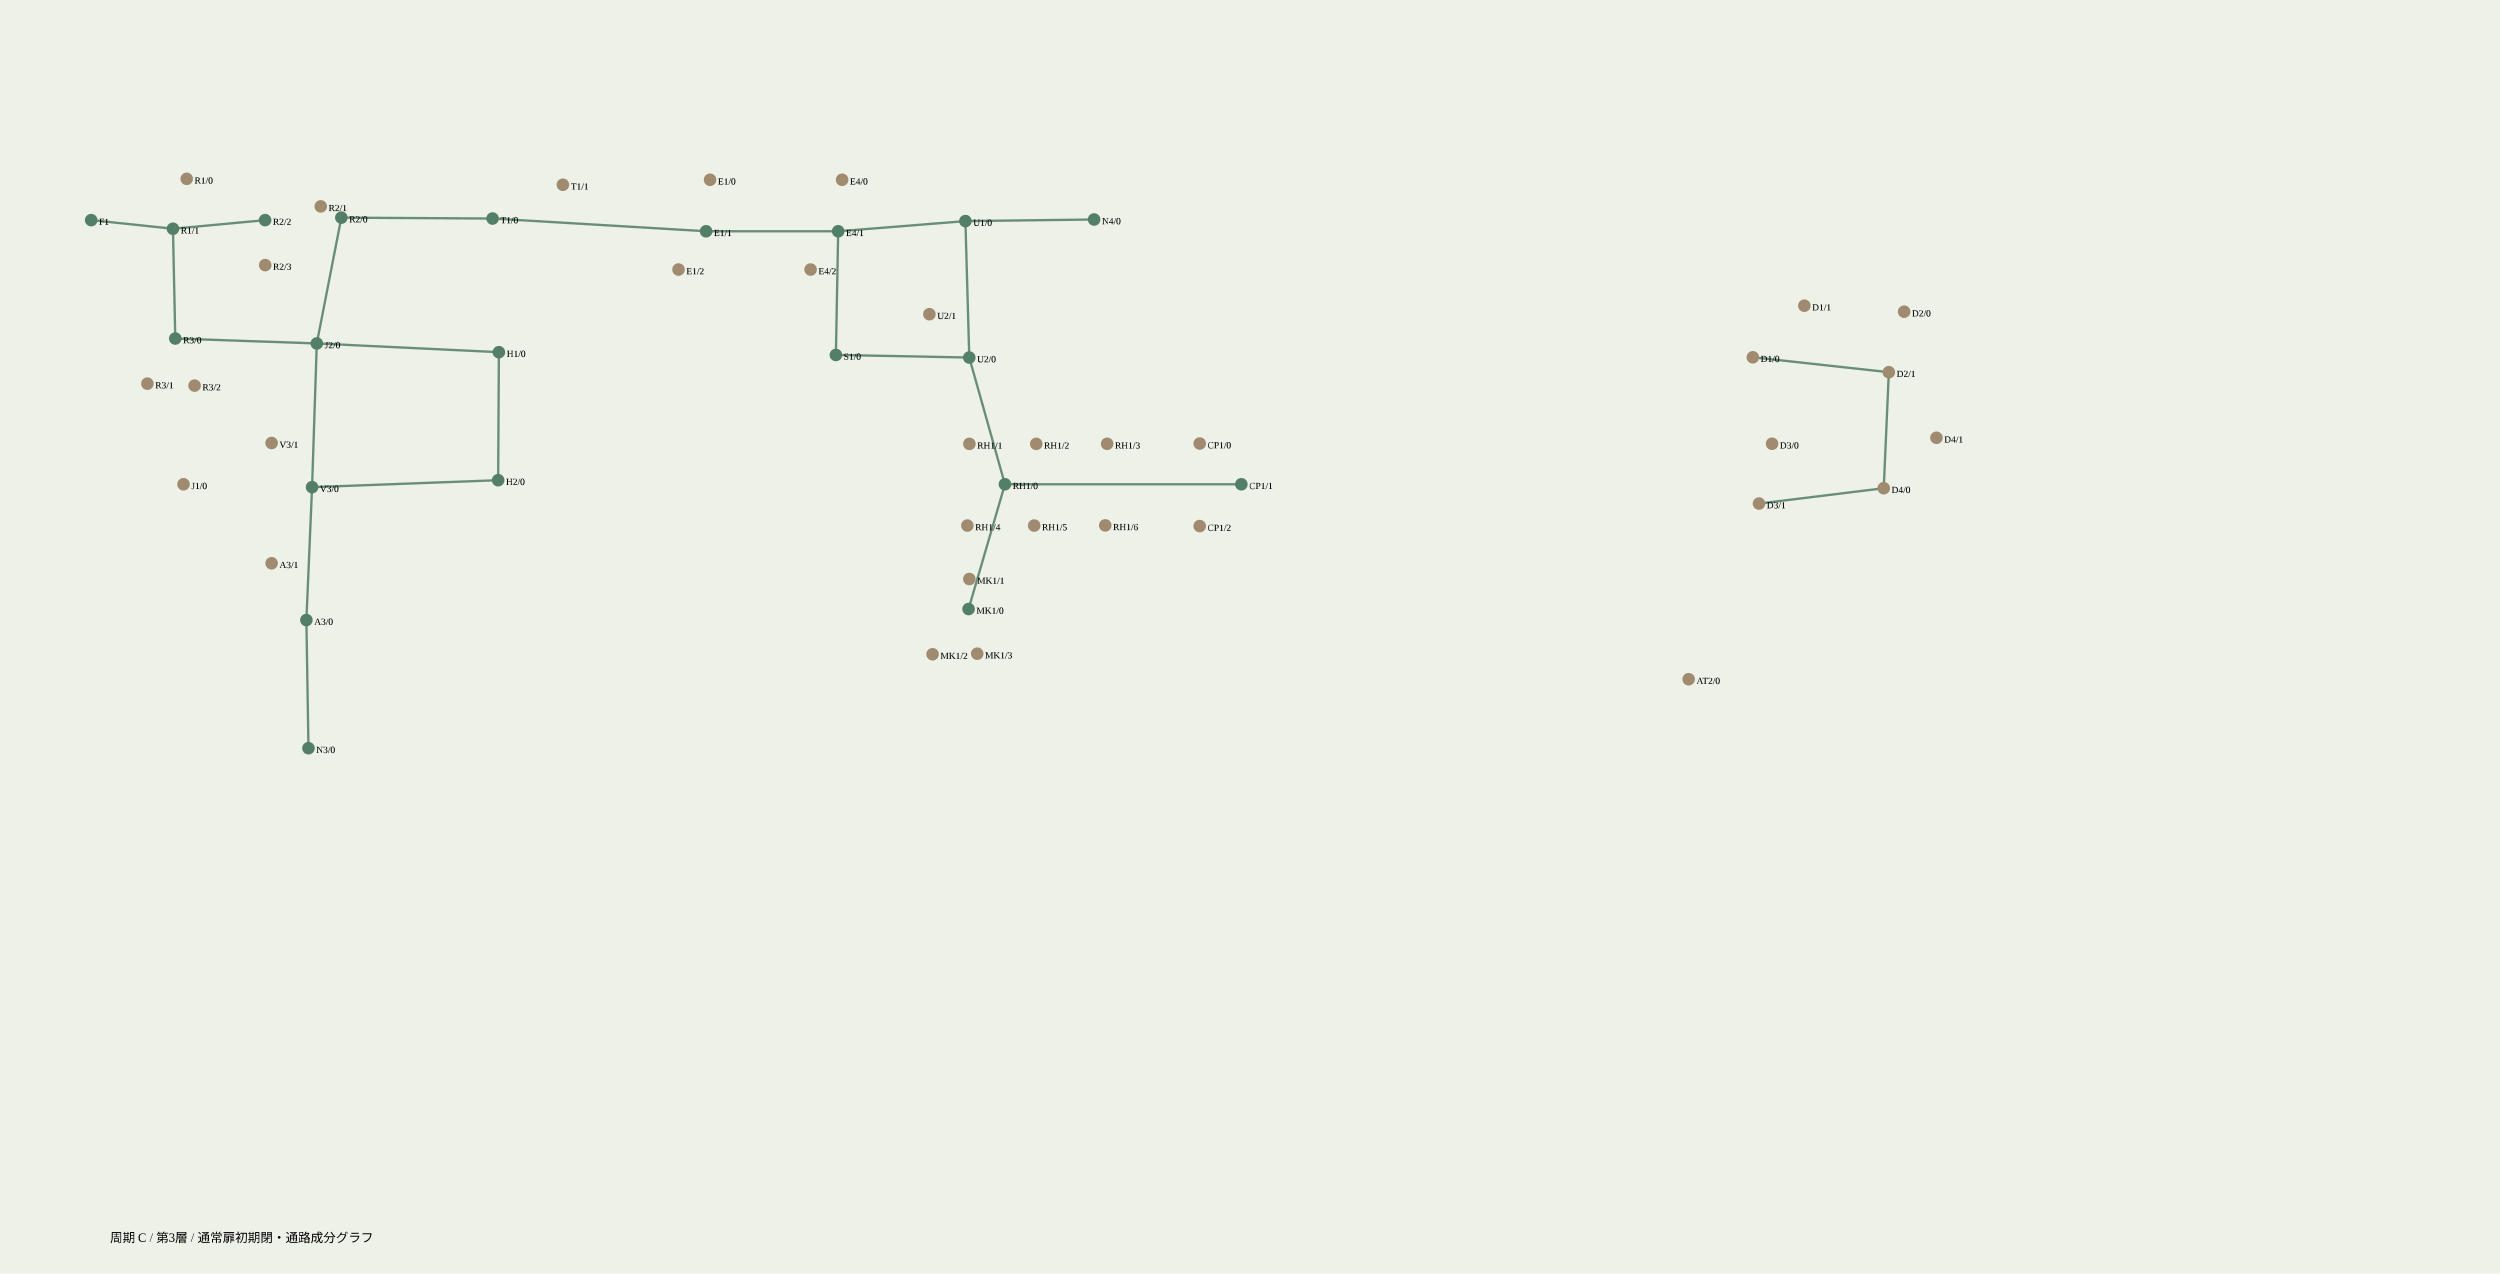
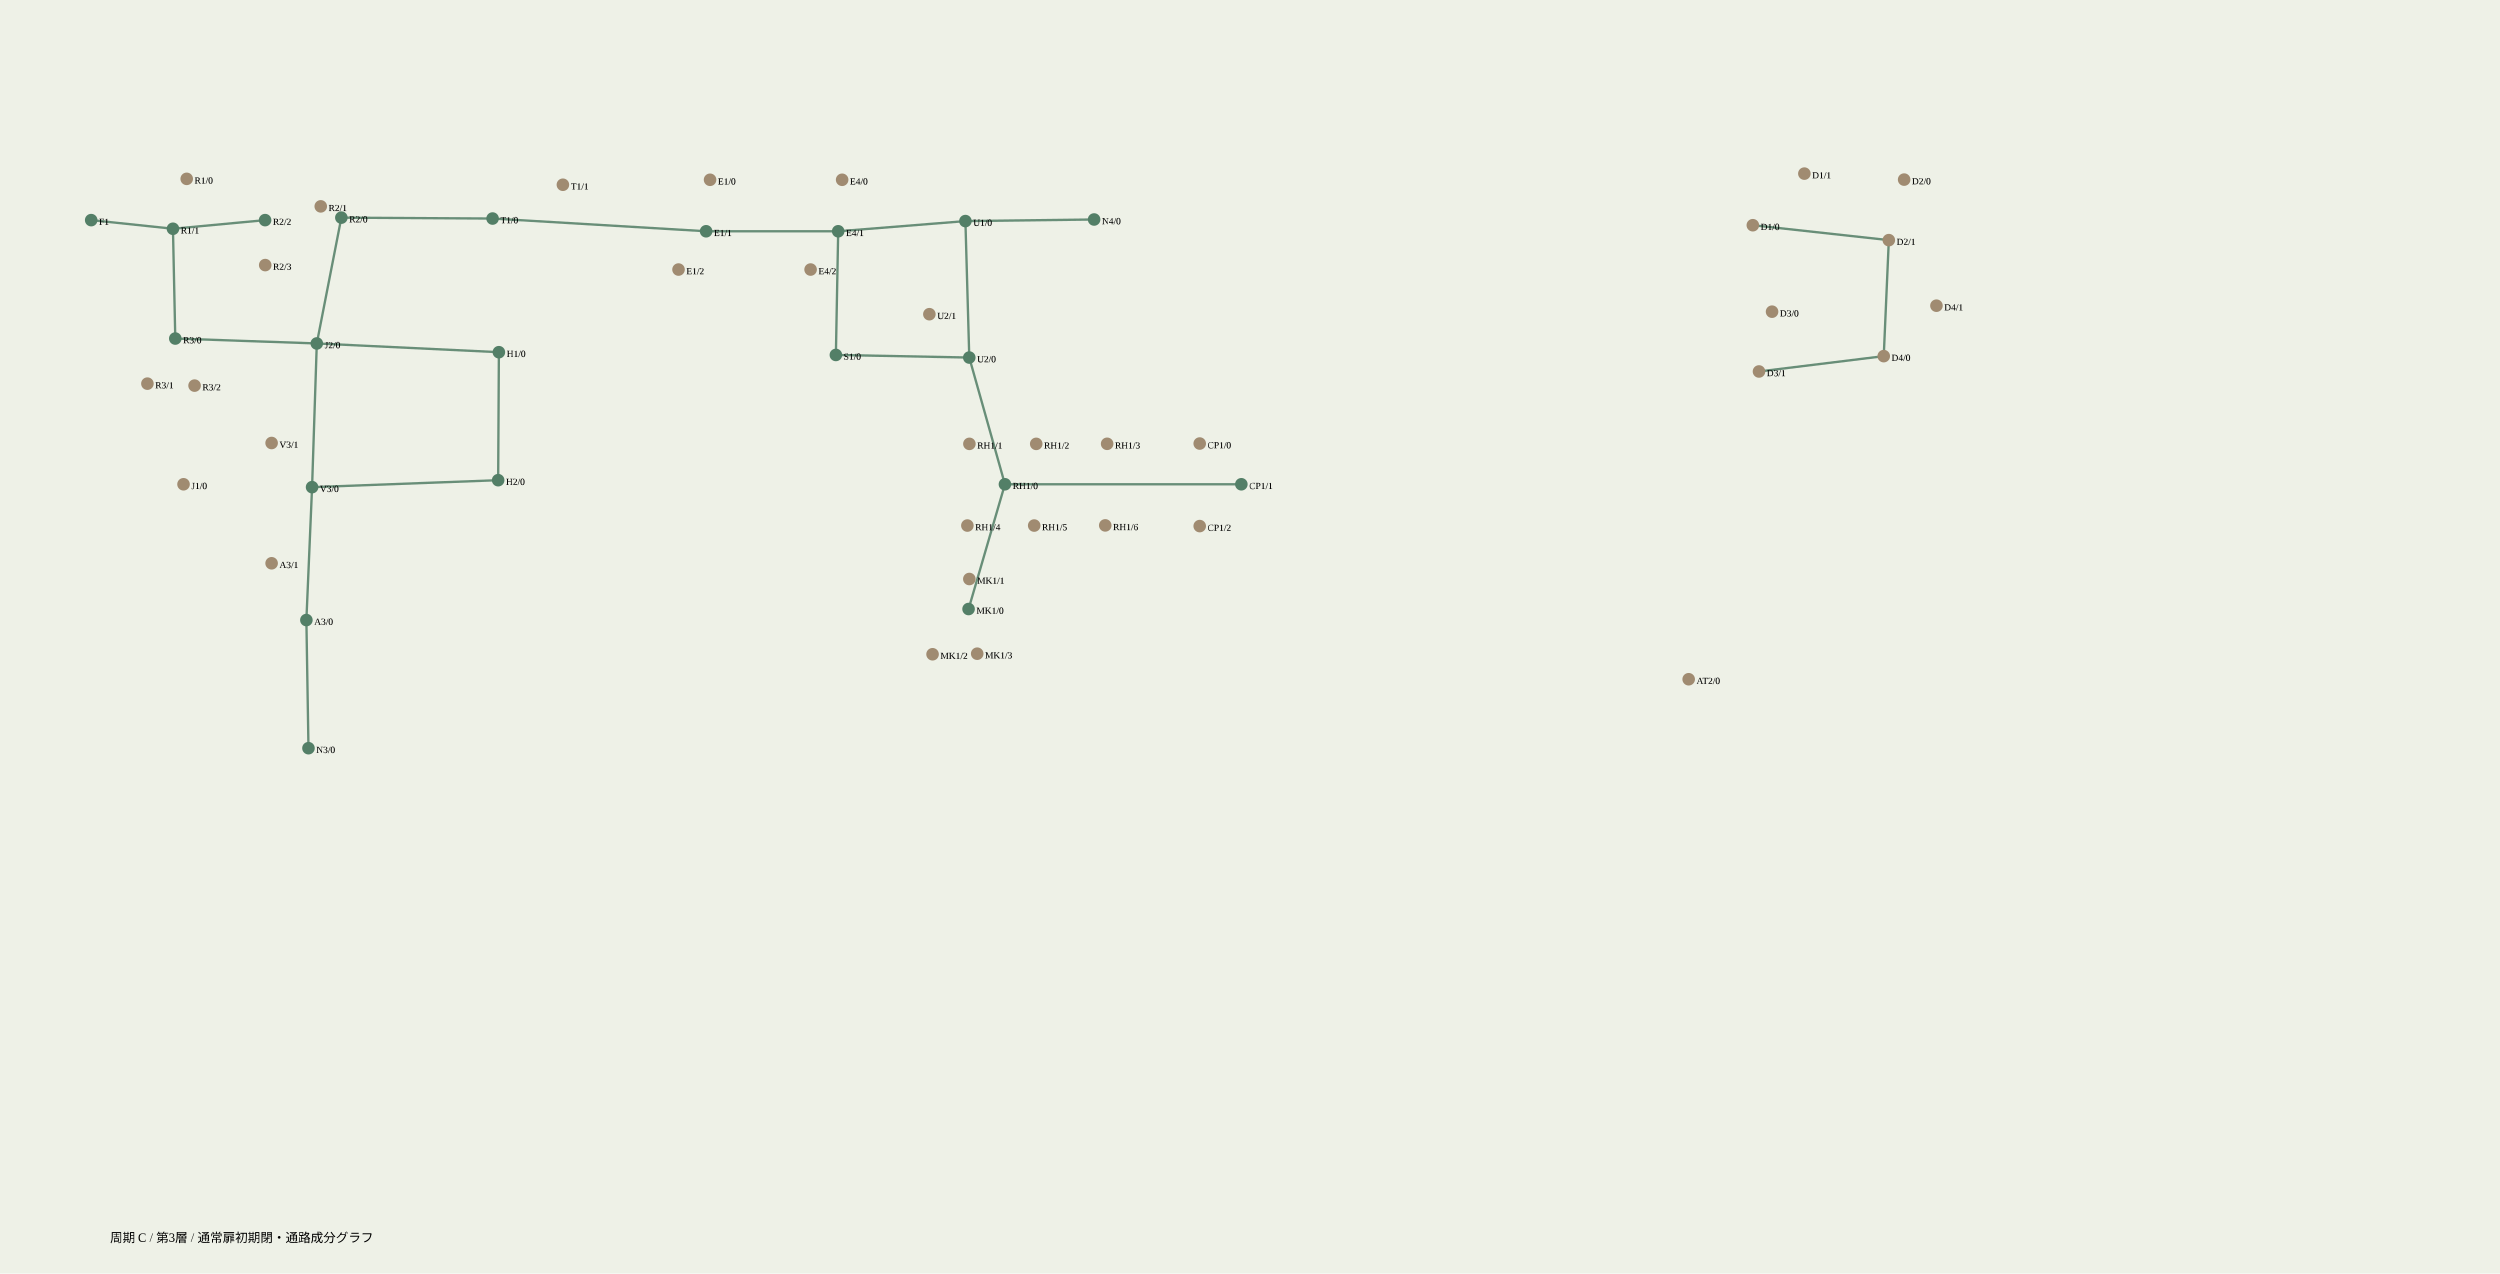
<svg xmlns="http://www.w3.org/2000/svg" viewBox="-7 -10 159 81">
  <rect x="-7" y="-10" width="159" height="81" fill="#eef1e7" />
  <line x1="4" y1="4.549" x2="9.86" y2="4" stroke="#688e78" stroke-width=".15" />
  <line x1="4" y1="4.549" x2="4.148" y2="11.531" stroke="#688e78" stroke-width=".15" />
  <line x1="14.71" y1="3.842" x2="13.148" y2="11.844" stroke="#688e78" stroke-width=".15" />
  <line x1="14.71" y1="3.842" x2="24.328" y2="3.899" stroke="#688e78" stroke-width=".15" />
  <line x1="4.148" y1="11.531" x2="13.148" y2="11.844" stroke="#688e78" stroke-width=".15" />
  <line x1="24.328" y1="3.899" x2="37.909" y2="4.709" stroke="#688e78" stroke-width=".15" />
  <line x1="24.729" y1="12.4" x2="24.683" y2="20.54" stroke="#688e78" stroke-width=".15" />
  <line x1="13.148" y1="11.844" x2="24.729" y2="12.4" stroke="#688e78" stroke-width=".15" />
  <line x1="13.148" y1="11.844" x2="12.848" y2="20.983" stroke="#688e78" stroke-width=".15" />
  <line x1="37.909" y1="4.709" x2="46.309" y2="4.709" stroke="#688e78" stroke-width=".15" />
  <line x1="46.309" y1="4.709" x2="54.4" y2="4.061" stroke="#688e78" stroke-width=".15" />
  <line x1="46.309" y1="4.709" x2="46.162" y2="12.575" stroke="#688e78" stroke-width=".15" />
  <line x1="54.4" y1="4.061" x2="62.585" y2="3.96" stroke="#688e78" stroke-width=".15" />
  <line x1="54.4" y1="4.061" x2="54.646" y2="12.74" stroke="#688e78" stroke-width=".15" />
  <line x1="54.646" y1="12.74" x2="56.914" y2="20.8" stroke="#688e78" stroke-width=".15" />
  <line x1="46.162" y1="12.575" x2="54.646" y2="12.74" stroke="#688e78" stroke-width=".15" />
-   <line x1="104.48" y1="12.724" x2="113.129" y2="13.673" stroke="#688e78" stroke-width=".15" />
-   <line x1="113.129" y1="13.673" x2="112.806" y2="21.05" stroke="#688e78" stroke-width=".15" />
-   <line x1="104.872" y1="22.026" x2="112.806" y2="21.05" stroke="#688e78" stroke-width=".15" />
+   <line x1="104.48" y1="4.324" x2="113.129" y2="5.273" stroke="#688e78" stroke-width=".15" />
+   <line x1="113.129" y1="5.273" x2="112.806" y2="12.65" stroke="#688e78" stroke-width=".15" />
+   <line x1="104.872" y1="13.626" x2="112.806" y2="12.65" stroke="#688e78" stroke-width=".15" />
  <line x1="12.848" y1="20.983" x2="24.683" y2="20.54" stroke="#688e78" stroke-width=".15" />
  <line x1="12.848" y1="20.983" x2="12.486" y2="29.436" stroke="#688e78" stroke-width=".15" />
  <line x1="12.486" y1="29.436" x2="12.619" y2="37.585" stroke="#688e78" stroke-width=".15" />
  <line x1="56.914" y1="20.8" x2="71.95" y2="20.8" stroke="#688e78" stroke-width=".15" />
  <line x1="56.914" y1="20.8" x2="54.601" y2="28.734" stroke="#688e78" stroke-width=".15" />
  <line x1="-1.2" y1="4" x2="4" y2="4.549" stroke="#688e78" stroke-width=".15" />
  <circle cx="4.875" cy="1.375" r=".4" fill="#a08b71" />
  <text x="5.375" y="1.675" font-size=".6">R1/0</text>
  <circle cx="4" cy="4.549" r=".4" fill="#537f67" />
  <text x="4.5" y="4.849" font-size=".6">R1/1</text>
  <circle cx="14.71" cy="3.842" r=".4" fill="#537f67" />
  <text x="15.21" y="4.142" font-size=".6">R2/0</text>
  <circle cx="13.4" cy="3.125" r=".4" fill="#a08b71" />
  <text x="13.9" y="3.425" font-size=".6">R2/1</text>
  <circle cx="9.86" cy="4" r=".4" fill="#537f67" />
  <text x="10.36" y="4.3" font-size=".6">R2/2</text>
  <circle cx="9.868" cy="6.86" r=".4" fill="#a08b71" />
  <text x="10.368" y="7.16" font-size=".6">R2/3</text>
  <circle cx="4.148" cy="11.531" r=".4" fill="#537f67" />
  <text x="4.648" y="11.831" font-size=".6">R3/0</text>
  <circle cx="2.375" cy="14.4" r=".4" fill="#a08b71" />
  <text x="2.875" y="14.7" font-size=".6">R3/1</text>
  <circle cx="5.375" cy="14.525" r=".4" fill="#a08b71" />
  <text x="5.875" y="14.825" font-size=".6">R3/2</text>
  <circle cx="24.328" cy="3.899" r=".4" fill="#537f67" />
  <text x="24.828" y="4.199" font-size=".6">T1/0</text>
  <circle cx="28.8" cy="1.75" r=".4" fill="#a08b71" />
  <text x="29.3" y="2.05" font-size=".6">T1/1</text>
  <circle cx="24.729" cy="12.4" r=".4" fill="#537f67" />
  <text x="25.229" y="12.7" font-size=".6">H1/0</text>
  <circle cx="4.672" cy="20.8" r=".4" fill="#a08b71" />
  <text x="5.172" y="21.1" font-size=".6">J1/0</text>
  <circle cx="13.148" cy="11.844" r=".4" fill="#537f67" />
  <text x="13.648" y="12.144" font-size=".6">J2/0</text>
  <circle cx="38.16" cy="1.434" r=".4" fill="#a08b71" />
  <text x="38.66" y="1.734" font-size=".6">E1/0</text>
  <circle cx="37.909" cy="4.709" r=".4" fill="#537f67" />
  <text x="38.409" y="5.009" font-size=".6">E1/1</text>
  <circle cx="36.154" cy="7.143" r=".4" fill="#a08b71" />
  <text x="36.654" y="7.443" font-size=".6">E1/2</text>
  <circle cx="46.56" cy="1.434" r=".4" fill="#a08b71" />
  <text x="47.06" y="1.734" font-size=".6">E4/0</text>
  <circle cx="46.309" cy="4.709" r=".4" fill="#537f67" />
  <text x="46.809" y="5.009" font-size=".6">E4/1</text>
  <circle cx="44.554" cy="7.143" r=".4" fill="#a08b71" />
  <text x="45.054" y="7.443" font-size=".6">E4/2</text>
  <circle cx="24.683" cy="20.54" r=".4" fill="#537f67" />
  <text x="25.183" y="20.84" font-size=".6">H2/0</text>
  <circle cx="54.4" cy="4.061" r=".4" fill="#537f67" />
  <text x="54.9" y="4.361" font-size=".6">U1/0</text>
  <circle cx="54.646" cy="12.74" r=".4" fill="#537f67" />
  <text x="55.146" y="13.04" font-size=".6">U2/0</text>
  <circle cx="52.108" cy="9.983" r=".4" fill="#a08b71" />
  <text x="52.608" y="10.283" font-size=".6">U2/1</text>
  <circle cx="12.619" cy="37.585" r=".4" fill="#537f67" />
  <text x="13.119" y="37.885" font-size=".6">N3/0</text>
  <circle cx="62.585" cy="3.96" r=".4" fill="#537f67" />
  <text x="63.085" y="4.26" font-size=".6">N4/0</text>
  <circle cx="46.162" cy="12.575" r=".4" fill="#537f67" />
  <text x="46.662" y="12.875" font-size=".6">S1/0</text>
-   <circle cx="104.48" cy="12.724" r=".4" fill="#a08b71" />
-   <text x="104.98" y="13.024" font-size=".6">D1/0</text>
-   <circle cx="107.758" cy="9.442" r=".4" fill="#a08b71" />
-   <text x="108.258" y="9.742" font-size=".6">D1/1</text>
-   <circle cx="114.103" cy="9.823" r=".4" fill="#a08b71" />
-   <text x="114.603" y="10.123" font-size=".6">D2/0</text>
-   <circle cx="113.129" cy="13.673" r=".4" fill="#a08b71" />
-   <text x="113.629" y="13.973" font-size=".6">D2/1</text>
-   <circle cx="105.703" cy="18.223" r=".4" fill="#a08b71" />
-   <text x="106.203" y="18.523" font-size=".6">D3/0</text>
-   <circle cx="104.872" cy="22.026" r=".4" fill="#a08b71" />
-   <text x="105.372" y="22.326" font-size=".6">D3/1</text>
-   <circle cx="112.806" cy="21.05" r=".4" fill="#a08b71" />
-   <text x="113.306" y="21.35" font-size=".6">D4/0</text>
-   <circle cx="116.158" cy="17.842" r=".4" fill="#a08b71" />
-   <text x="116.658" y="18.142" font-size=".6">D4/1</text>
+   <circle cx="104.48" cy="4.324" r=".4" fill="#a08b71" />
+   <text x="104.98" y="4.624" font-size=".6">D1/0</text>
+   <circle cx="107.758" cy="1.042" r=".4" fill="#a08b71" />
+   <text x="108.258" y="1.342" font-size=".6">D1/1</text>
+   <circle cx="114.103" cy="1.423" r=".4" fill="#a08b71" />
+   <text x="114.603" y="1.723" font-size=".6">D2/0</text>
+   <circle cx="113.129" cy="5.273" r=".4" fill="#a08b71" />
+   <text x="113.629" y="5.573" font-size=".6">D2/1</text>
+   <circle cx="105.703" cy="9.823" r=".4" fill="#a08b71" />
+   <text x="106.203" y="10.123" font-size=".6">D3/0</text>
+   <circle cx="104.872" cy="13.626" r=".4" fill="#a08b71" />
+   <text x="105.372" y="13.926" font-size=".6">D3/1</text>
+   <circle cx="112.806" cy="12.65" r=".4" fill="#a08b71" />
+   <text x="113.306" y="12.95" font-size=".6">D4/0</text>
+   <circle cx="116.158" cy="9.442" r=".4" fill="#a08b71" />
+   <text x="116.658" y="9.742" font-size=".6">D4/1</text>
  <circle cx="12.848" cy="20.983" r=".4" fill="#537f67" />
  <text x="13.348" y="21.283" font-size=".6">V3/0</text>
  <circle cx="10.275" cy="18.175" r=".4" fill="#a08b71" />
  <text x="10.775" y="18.475" font-size=".6">V3/1</text>
  <circle cx="12.486" cy="29.436" r=".4" fill="#537f67" />
  <text x="12.986" y="29.736" font-size=".6">A3/0</text>
  <circle cx="10.275" cy="25.825" r=".4" fill="#a08b71" />
  <text x="10.775" y="26.125" font-size=".6">A3/1</text>
  <circle cx="56.914" cy="20.8" r=".4" fill="#537f67" />
  <text x="57.414" y="21.1" font-size=".6">RH1/0</text>
  <circle cx="54.654" cy="18.23" r=".4" fill="#a08b71" />
  <text x="55.154" y="18.53" font-size=".6">RH1/1</text>
  <circle cx="58.904" cy="18.23" r=".4" fill="#a08b71" />
  <text x="59.404" y="18.53" font-size=".6">RH1/2</text>
  <circle cx="63.414" cy="18.226" r=".4" fill="#a08b71" />
  <text x="63.914" y="18.526" font-size=".6">RH1/3</text>
  <circle cx="54.525" cy="23.425" r=".4" fill="#a08b71" />
  <text x="55.025" y="23.725" font-size=".6">RH1/4</text>
  <circle cx="58.775" cy="23.425" r=".4" fill="#a08b71" />
  <text x="59.275" y="23.725" font-size=".6">RH1/5</text>
  <circle cx="63.294" cy="23.415" r=".4" fill="#a08b71" />
  <text x="63.794" y="23.715" font-size=".6">RH1/6</text>
  <circle cx="54.601" cy="28.734" r=".4" fill="#537f67" />
  <text x="55.101" y="29.034" font-size=".6">MK1/0</text>
  <circle cx="54.65" cy="26.825" r=".4" fill="#a08b71" />
  <text x="55.15" y="27.125" font-size=".6">MK1/1</text>
  <circle cx="52.311" cy="31.611" r=".4" fill="#a08b71" />
  <text x="52.811" y="31.911" font-size=".6">MK1/2</text>
  <circle cx="55.15" cy="31.575" r=".4" fill="#a08b71" />
  <text x="55.65" y="31.875" font-size=".6">MK1/3</text>
  <circle cx="69.302" cy="18.209" r=".4" fill="#a08b71" />
  <text x="69.802" y="18.509" font-size=".6">CP1/0</text>
  <circle cx="71.95" cy="20.8" r=".4" fill="#537f67" />
  <text x="72.45" y="21.1" font-size=".6">CP1/1</text>
  <circle cx="69.302" cy="23.459" r=".4" fill="#a08b71" />
  <text x="69.802" y="23.759" font-size=".6">CP1/2</text>
  <circle cx="100.4" cy="33.2" r=".4" fill="#a08b71" />
  <text x="100.9" y="33.5" font-size=".6">AT2/0</text>
  <circle cx="-1.2" cy="4" r=".4" fill="#537f67" />
  <text x="-0.7" y="4.3" font-size=".6">F1</text>
  <text x="0" y="69" font-size=".8">周期 C / 第3層 / 通常扉初期閉・通路成分グラフ</text>
</svg>
